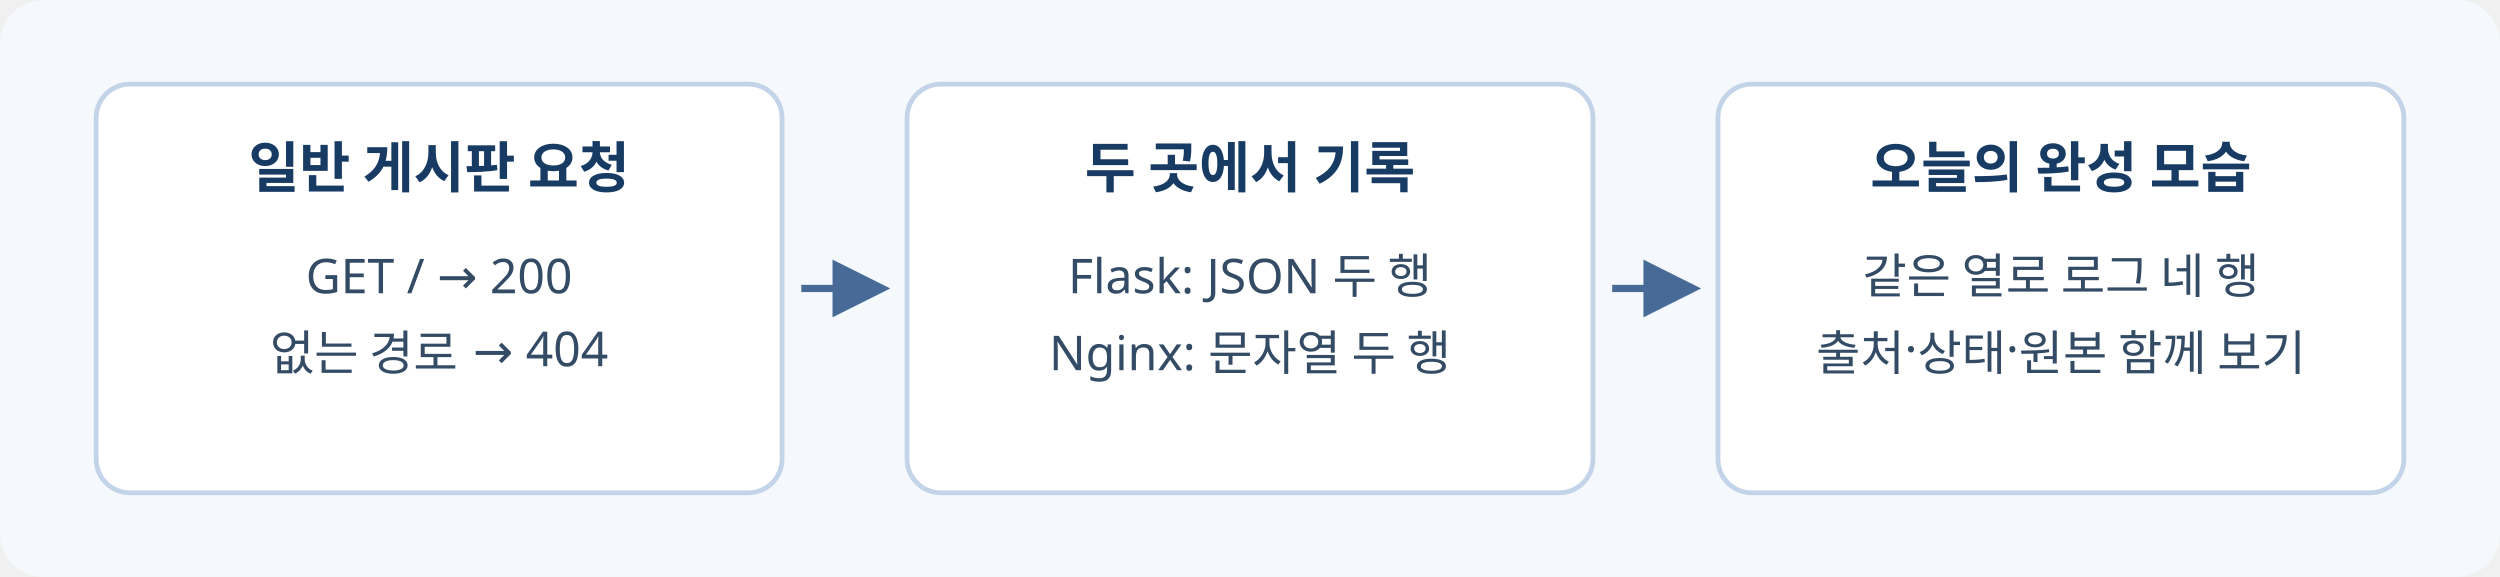
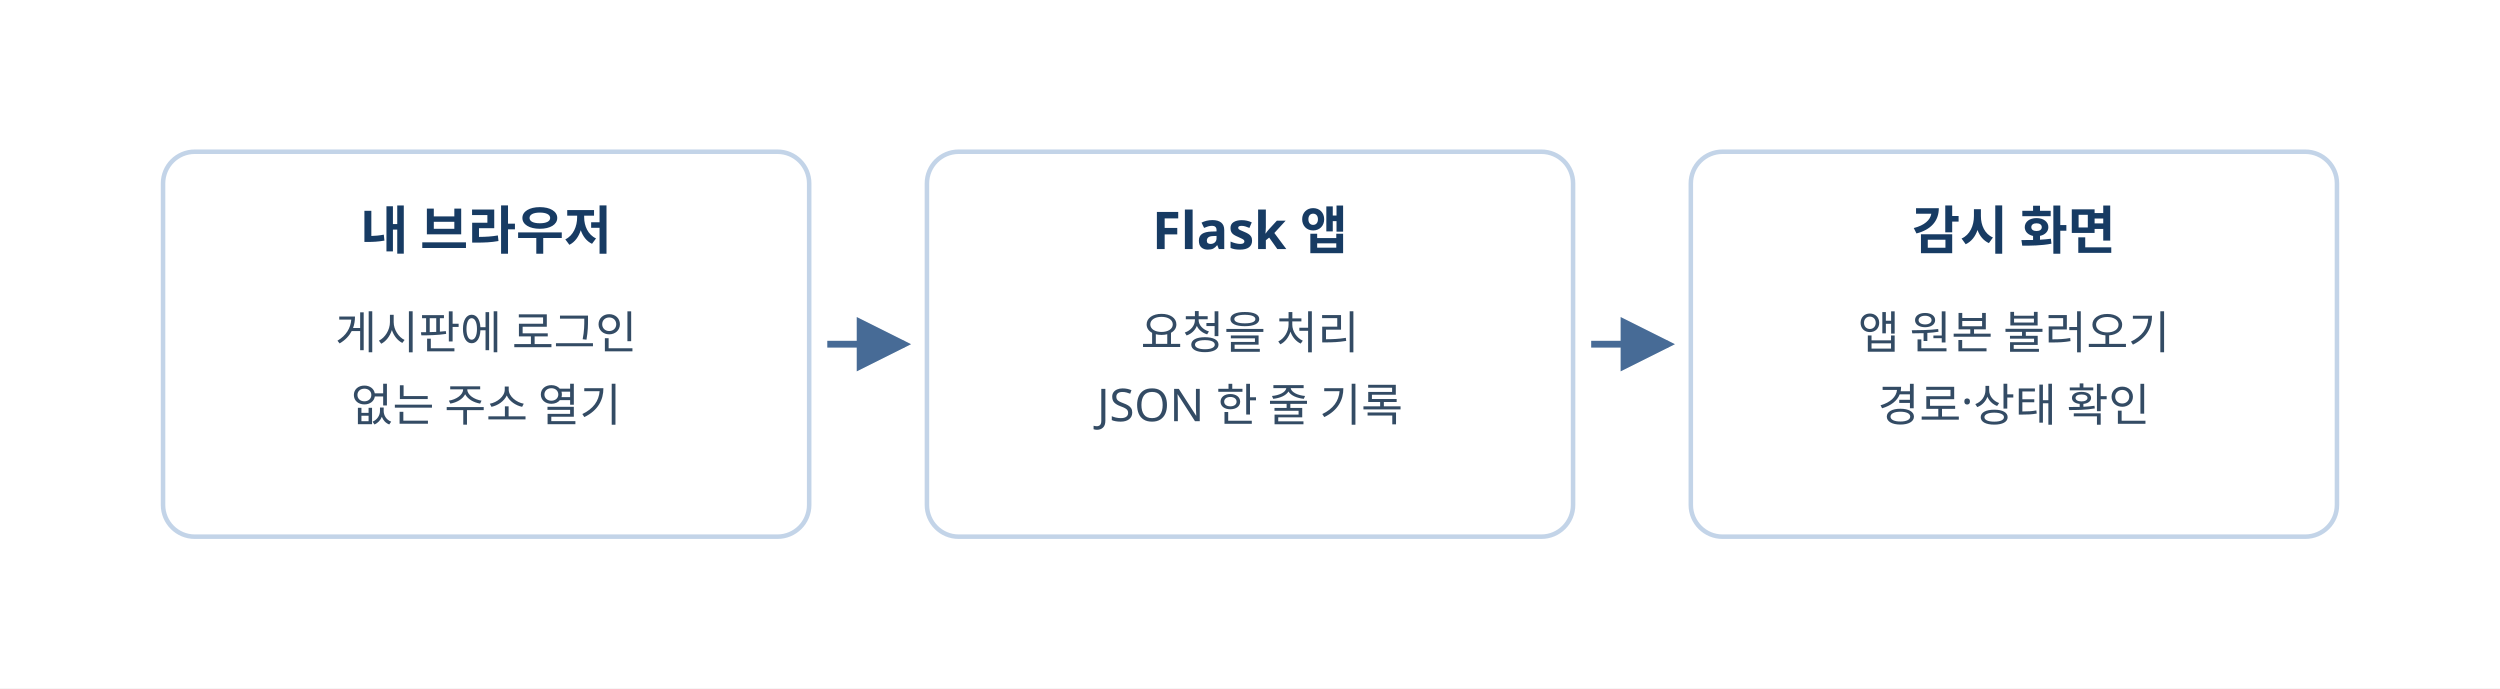
- <svg xmlns="http://www.w3.org/2000/svg" width="1040" height="240" viewBox="0 0 1040 240">
-   <rect width="1040" height="240" rx="18" fill="#f5f8fc" />
+ <svg xmlns="http://www.w3.org/2000/svg" width="1104" height="304" viewBox="-32 -32 1104 304" data-clean-canvas="32">
+   <rect x="-32" y="-32" width="1104" height="304" fill="#ffffff" data-canvas-background="true" />
+   <rect width="1040" height="240" rx="18" fill="#ffffff" />
  <defs>
    <marker id="arrow" markerWidth="8" markerHeight="8" refX="7" refY="4" orient="auto">
      <path d="M0 0L8 4L0 8" fill="#476b96" />
    </marker>
  </defs>
  <rect x="40.0" y="35" width="285.333" height="170" rx="14" fill="white" stroke="#c3d4e8" stroke-width="2" />
-   <text x="182.667" y="78" text-anchor="middle" font-family="sans-serif" font-size="23" font-weight="bold" fill="#173b63">일반 게시판 요청</text>
-   <text x="182.667" y="122" text-anchor="middle" font-family="sans-serif" font-size="20" fill="#334b64">GET / → 200</text>
-   <text x="182.667" y="154" text-anchor="middle" font-family="sans-serif" font-size="20" fill="#334b64">없는 경로 → 404</text>
+   <text x="182.667" y="78" text-anchor="middle" font-family="sans-serif" font-size="23" font-weight="bold" fill="#173b63">내 브라우저</text>
+   <text x="182.667" y="122" text-anchor="middle" font-family="sans-serif" font-size="20" fill="#334b64">게시판에 로그인</text>
+   <text x="182.667" y="154" text-anchor="middle" font-family="sans-serif" font-size="20" fill="#334b64">없는 주소 열기</text>
  <path d="M333.333 120H367.333" stroke="#476b96" stroke-width="3" marker-end="url(#arrow)" />
  <rect x="377.333" y="35" width="285.333" height="170" rx="14" fill="white" stroke="#c3d4e8" stroke-width="2" />
-   <text x="520.0" y="78" text-anchor="middle" font-family="sans-serif" font-size="23" font-weight="bold" fill="#173b63">두 곳에서 기록</text>
-   <text x="520.0" y="122" text-anchor="middle" font-family="sans-serif" font-size="20" fill="#334b64">Flask: JSON 두 행</text>
-   <text x="520.0" y="154" text-anchor="middle" font-family="sans-serif" font-size="20" fill="#334b64">Nginx: 문자열 두 행</text>
+   <text x="520.0" y="78" text-anchor="middle" font-family="sans-serif" font-size="23" font-weight="bold" fill="#173b63">Flask 앱</text>
+   <text x="520.0" y="122" text-anchor="middle" font-family="sans-serif" font-size="20" fill="#334b64">요청을 처리</text>
+   <text x="520.0" y="154" text-anchor="middle" font-family="sans-serif" font-size="20" fill="#334b64">JSON 한 줄 기록</text>
  <path d="M670.667 120H704.667" stroke="#476b96" stroke-width="3" marker-end="url(#arrow)" />
  <rect x="714.667" y="35" width="285.333" height="170" rx="14" fill="white" stroke="#c3d4e8" stroke-width="2" />
-   <text x="857.333" y="78" text-anchor="middle" font-family="sans-serif" font-size="23" font-weight="bold" fill="#173b63">오늘의 완성 모습</text>
-   <text x="857.333" y="122" text-anchor="middle" font-family="sans-serif" font-size="20" fill="#334b64">같은 열로 로그 네 행</text>
-   <text x="857.333" y="154" text-anchor="middle" font-family="sans-serif" font-size="20" fill="#334b64">출처·상태·원본 함께 보기</text>
+   <text x="857.333" y="78" text-anchor="middle" font-family="sans-serif" font-size="23" font-weight="bold" fill="#173b63">감시 화면</text>
+   <text x="857.333" y="122" text-anchor="middle" font-family="sans-serif" font-size="20" fill="#334b64">앱 원본 불러오기</text>
+   <text x="857.333" y="154" text-anchor="middle" font-family="sans-serif" font-size="20" fill="#334b64">경로·상태 확인</text>
</svg>
